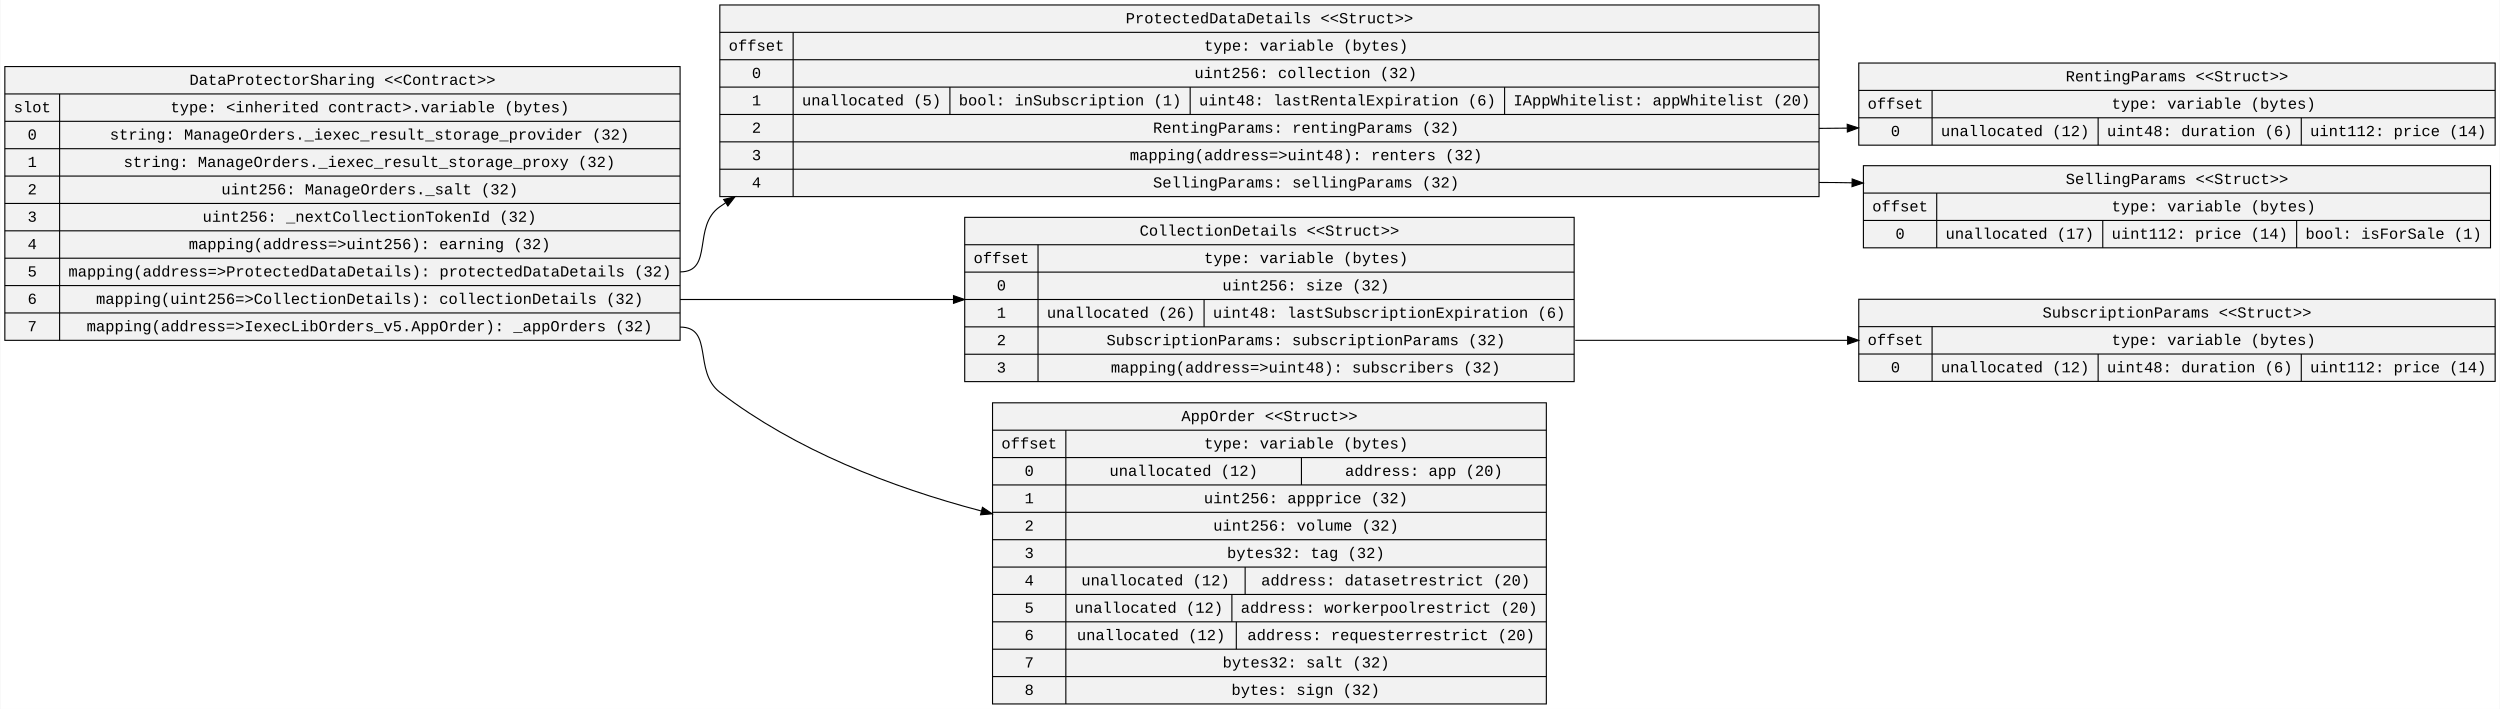
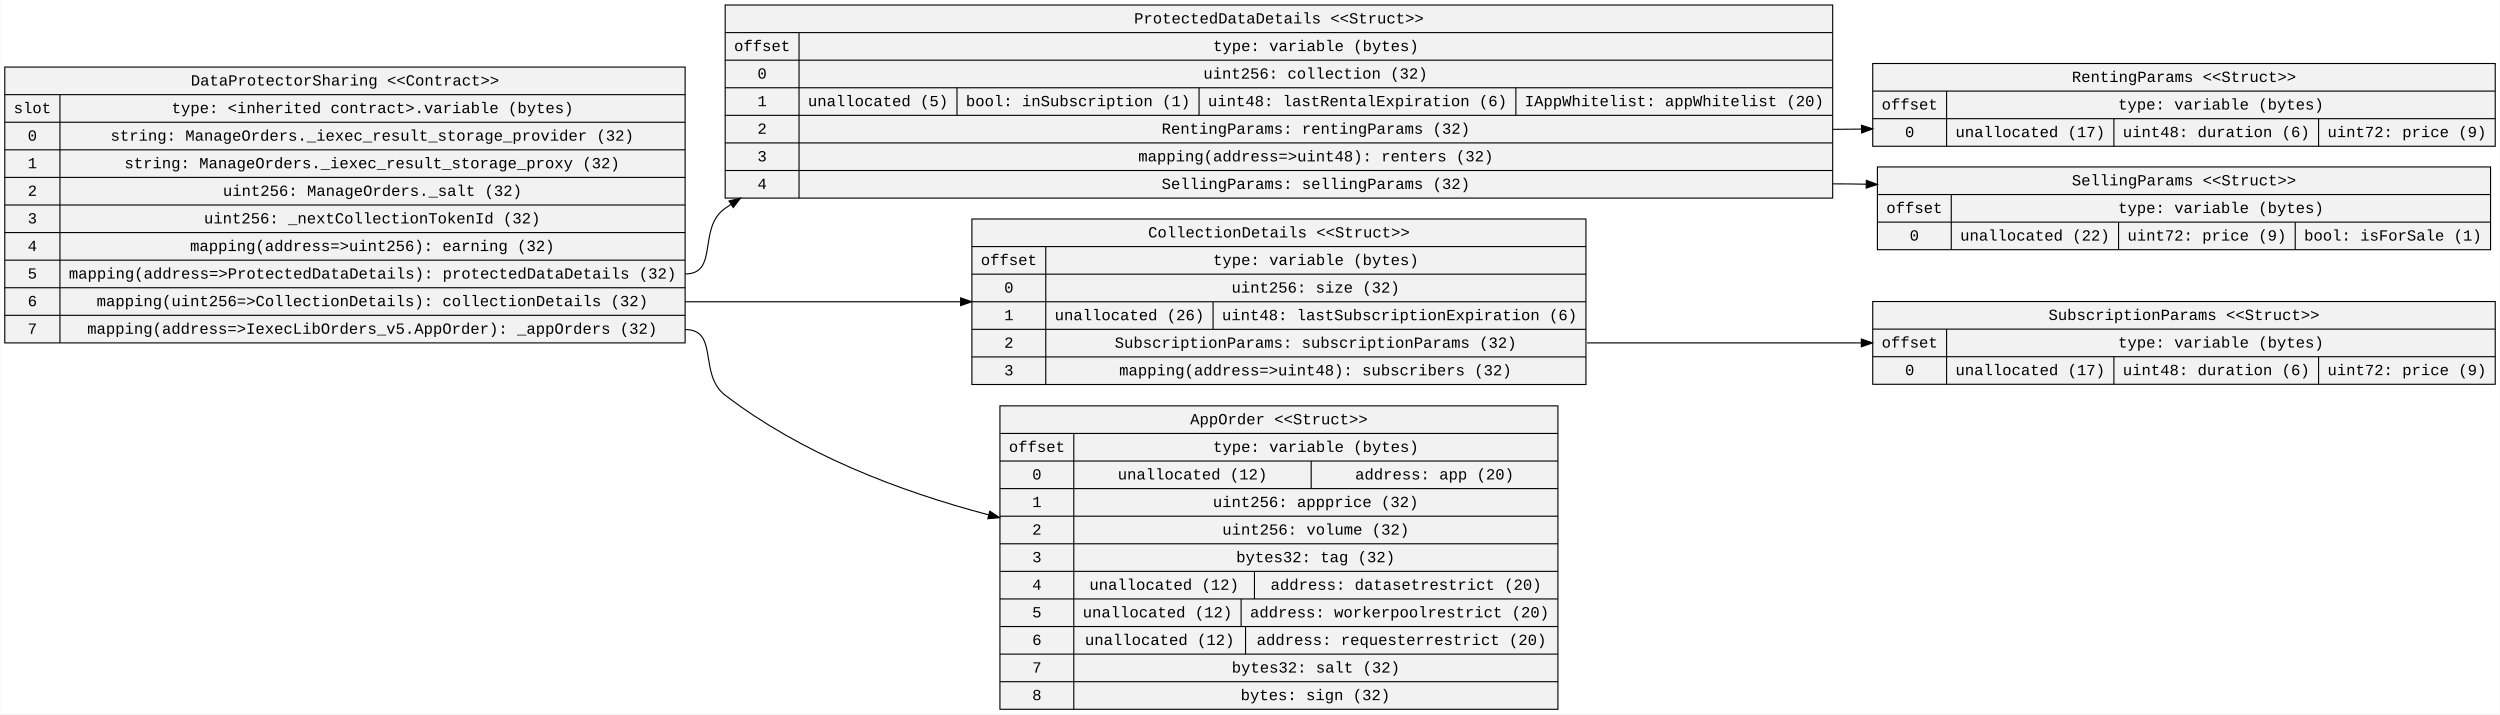
- <svg xmlns="http://www.w3.org/2000/svg" width="2264pt" height="642pt" viewBox="0.00 0.00 2263.93 642.20">
+ <svg xmlns="http://www.w3.org/2000/svg" width="2247pt" height="642pt" viewBox="0.00 0.00 2247.12 642.20">
  <g id="graph0" class="graph" transform="scale(1 1) rotate(0) translate(4 638.2)">
-     <polygon fill="white" stroke="transparent" points="-4,4 -4,-638.2 2259.93,-638.2 2259.93,4 -4,4" />
+     <polygon fill="white" stroke="transparent" points="-4,4 -4,-638.2 2243.12,-638.2 2243.12,4 -4,4" />
    <g id="node1" class="node">
      <polygon fill="#f2f2f2" stroke="black" points="0,-329.9 0,-577.9 611.69,-577.9 611.69,-329.9 0,-329.9" />
      <text text-anchor="middle" x="305.85" y="-561.3" font-family="Courier New" font-size="14.00">DataProtectorSharing &lt;&lt;Contract&gt;&gt;</text>
      <polyline fill="none" stroke="black" points="0,-553.1 611.69,-553.1 " />
      <text text-anchor="middle" x="24.8" y="-536.5" font-family="Courier New" font-size="14.00">slot</text>
      <polyline fill="none" stroke="black" points="0,-528.3 49.61,-528.3 " />
      <text text-anchor="middle" x="24.8" y="-511.7" font-family="Courier New" font-size="14.00">0</text>
      <polyline fill="none" stroke="black" points="0,-503.5 49.61,-503.5 " />
      <text text-anchor="middle" x="24.8" y="-486.9" font-family="Courier New" font-size="14.00">1</text>
      <polyline fill="none" stroke="black" points="0,-478.7 49.61,-478.7 " />
      <text text-anchor="middle" x="24.8" y="-462.1" font-family="Courier New" font-size="14.00">2</text>
      <polyline fill="none" stroke="black" points="0,-453.9 49.61,-453.9 " />
      <text text-anchor="middle" x="24.8" y="-437.3" font-family="Courier New" font-size="14.00">3</text>
      <polyline fill="none" stroke="black" points="0,-429.1 49.61,-429.1 " />
      <text text-anchor="middle" x="24.8" y="-412.5" font-family="Courier New" font-size="14.00">4</text>
      <polyline fill="none" stroke="black" points="0,-404.3 49.61,-404.3 " />
      <text text-anchor="middle" x="24.8" y="-387.7" font-family="Courier New" font-size="14.00">5</text>
      <polyline fill="none" stroke="black" points="0,-379.5 49.61,-379.5 " />
      <text text-anchor="middle" x="24.8" y="-362.9" font-family="Courier New" font-size="14.00">6</text>
      <polyline fill="none" stroke="black" points="0,-354.7 49.61,-354.7 " />
      <text text-anchor="middle" x="24.8" y="-338.1" font-family="Courier New" font-size="14.00">7</text>
      <polyline fill="none" stroke="black" points="49.61,-329.9 49.61,-553.1 " />
      <text text-anchor="middle" x="330.65" y="-536.5" font-family="Courier New" font-size="14.00">type: &lt;inherited contract&gt;.variable (bytes)</text>
      <polyline fill="none" stroke="black" points="49.61,-528.3 611.69,-528.3 " />
      <text text-anchor="middle" x="330.34" y="-511.7" font-family="Courier New" font-size="14.00">string: ManageOrders._iexec_result_storage_provider (32)</text>
      <polyline fill="none" stroke="black" points="49.61,-503.5 611.69,-503.5 " />
      <text text-anchor="middle" x="330.24" y="-486.9" font-family="Courier New" font-size="14.00">string: ManageOrders._iexec_result_storage_proxy (32)</text>
      <polyline fill="none" stroke="black" points="49.61,-478.7 611.69,-478.7 " />
      <text text-anchor="middle" x="330.53" y="-462.1" font-family="Courier New" font-size="14.00">uint256: ManageOrders._salt (32)</text>
      <polyline fill="none" stroke="black" points="49.61,-453.9 611.69,-453.9 " />
      <text text-anchor="middle" x="330.33" y="-437.3" font-family="Courier New" font-size="14.00">uint256: _nextCollectionTokenId (32)</text>
      <polyline fill="none" stroke="black" points="49.61,-429.1 611.69,-429.1 " />
      <text text-anchor="middle" x="330.43" y="-412.5" font-family="Courier New" font-size="14.00">mapping(address=&gt;uint256): earning (32)</text>
      <polyline fill="none" stroke="black" points="49.61,-404.3 611.69,-404.3 " />
      <text text-anchor="middle" x="330.65" y="-387.7" font-family="Courier New" font-size="14.00">mapping(address=&gt;ProtectedDataDetails): protectedDataDetails (32)</text>
      <polyline fill="none" stroke="black" points="49.61,-379.5 611.69,-379.5 " />
      <text text-anchor="middle" x="330.45" y="-362.9" font-family="Courier New" font-size="14.00">mapping(uint256=&gt;CollectionDetails): collectionDetails (32)</text>
      <polyline fill="none" stroke="black" points="49.61,-354.7 611.69,-354.7 " />
      <text text-anchor="middle" x="330.35" y="-338.1" font-family="Courier New" font-size="14.00">mapping(address=&gt;IexecLibOrders_v5.AppOrder): _appOrders (32)</text>
    </g>
    <g id="node4" class="node">
      <polygon fill="#f2f2f2" stroke="black" points="647.69,-460.1 647.69,-633.7 1643.44,-633.7 1643.44,-460.1 647.69,-460.1" />
      <text text-anchor="middle" x="1145.57" y="-617.1" font-family="Courier New" font-size="14.00">ProtectedDataDetails &lt;&lt;Struct&gt;&gt;</text>
      <polyline fill="none" stroke="black" points="647.69,-608.9 1643.44,-608.9 " />
      <text text-anchor="middle" x="680.9" y="-592.3" font-family="Courier New" font-size="14.00">offset</text>
      <polyline fill="none" stroke="black" points="647.69,-584.1 714.1,-584.1 " />
      <text text-anchor="middle" x="680.9" y="-567.5" font-family="Courier New" font-size="14.00">0</text>
      <polyline fill="none" stroke="black" points="647.69,-559.3 714.1,-559.3 " />
      <text text-anchor="middle" x="680.9" y="-542.7" font-family="Courier New" font-size="14.00">1</text>
      <polyline fill="none" stroke="black" points="647.69,-534.5 714.1,-534.5 " />
      <text text-anchor="middle" x="680.9" y="-517.9" font-family="Courier New" font-size="14.00">2</text>
      <polyline fill="none" stroke="black" points="647.69,-509.7 714.1,-509.7 " />
      <text text-anchor="middle" x="680.9" y="-493.1" font-family="Courier New" font-size="14.00">3</text>
      <polyline fill="none" stroke="black" points="647.69,-484.9 714.1,-484.9 " />
      <text text-anchor="middle" x="680.9" y="-468.3" font-family="Courier New" font-size="14.00">4</text>
      <polyline fill="none" stroke="black" points="714.1,-460.1 714.1,-608.9 " />
      <text text-anchor="middle" x="1178.77" y="-592.3" font-family="Courier New" font-size="14.00">type: variable (bytes)</text>
      <polyline fill="none" stroke="black" points="714.1,-584.1 1643.44,-584.1 " />
      <text text-anchor="middle" x="1178.42" y="-567.5" font-family="Courier New" font-size="14.00">uint256: collection (32)</text>
      <polyline fill="none" stroke="black" points="714.1,-559.3 1643.44,-559.3 " />
      <text text-anchor="middle" x="785.11" y="-542.7" font-family="Courier New" font-size="14.00">unallocated (5)</text>
      <polyline fill="none" stroke="black" points="856.12,-534.5 856.12,-559.3 " />
      <text text-anchor="middle" x="964.94" y="-542.7" font-family="Courier New" font-size="14.00">bool: inSubscription (1)</text>
      <polyline fill="none" stroke="black" points="1073.76,-534.5 1073.76,-559.3 " />
      <text text-anchor="middle" x="1216.18" y="-542.7" font-family="Courier New" font-size="14.00">uint48: lastRentalExpiration (6)</text>
      <polyline fill="none" stroke="black" points="1358.6,-534.5 1358.6,-559.3 " />
      <text text-anchor="middle" x="1501.02" y="-542.7" font-family="Courier New" font-size="14.00">IAppWhitelist: appWhitelist (20)</text>
      <polyline fill="none" stroke="black" points="714.1,-534.5 1643.44,-534.5 " />
      <text text-anchor="middle" x="1178.73" y="-517.9" font-family="Courier New" font-size="14.00">RentingParams: rentingParams (32)</text>
      <polyline fill="none" stroke="black" points="714.1,-509.7 1643.44,-509.7 " />
      <text text-anchor="middle" x="1178.73" y="-493.1" font-family="Courier New" font-size="14.00">mapping(address=&gt;uint48): renters (32)</text>
      <polyline fill="none" stroke="black" points="714.1,-484.9 1643.44,-484.9 " />
      <text text-anchor="middle" x="1178.73" y="-468.3" font-family="Courier New" font-size="14.00">SellingParams: sellingParams (32)</text>
    </g>
    <g id="edge1" class="edge">
      <path fill="none" stroke="black" d="M611.69,-391.9C642.41,-391.9 622.46,-433.38 647.69,-450.9 649.39,-452.07 651.09,-453.24 652.8,-454.38" />
      <polygon fill="black" stroke="black" points="651.16,-457.49 661.45,-460.01 654.98,-451.62 651.16,-457.49" />
    </g>
    <g id="node6" class="node">
      <polygon fill="#f2f2f2" stroke="black" points="869.53,-292.5 869.53,-441.3 1421.61,-441.3 1421.61,-292.5 869.53,-292.5" />
      <text text-anchor="middle" x="1145.57" y="-424.7" font-family="Courier New" font-size="14.00">CollectionDetails &lt;&lt;Struct&gt;&gt;</text>
      <polyline fill="none" stroke="black" points="869.53,-416.5 1421.61,-416.5 " />
      <text text-anchor="middle" x="902.73" y="-399.9" font-family="Courier New" font-size="14.00">offset</text>
      <polyline fill="none" stroke="black" points="869.53,-391.7 935.94,-391.7 " />
      <text text-anchor="middle" x="902.73" y="-375.1" font-family="Courier New" font-size="14.00">0</text>
      <polyline fill="none" stroke="black" points="869.53,-366.9 935.94,-366.9 " />
      <text text-anchor="middle" x="902.73" y="-350.3" font-family="Courier New" font-size="14.00">1</text>
      <polyline fill="none" stroke="black" points="869.53,-342.1 935.94,-342.1 " />
      <text text-anchor="middle" x="902.73" y="-325.5" font-family="Courier New" font-size="14.00">2</text>
      <polyline fill="none" stroke="black" points="869.53,-317.3 935.94,-317.3 " />
      <text text-anchor="middle" x="902.73" y="-300.7" font-family="Courier New" font-size="14.00">3</text>
      <polyline fill="none" stroke="black" points="935.94,-292.5 935.94,-416.5 " />
      <text text-anchor="middle" x="1178.77" y="-399.9" font-family="Courier New" font-size="14.00">type: variable (bytes)</text>
      <polyline fill="none" stroke="black" points="935.94,-391.7 1421.61,-391.7 " />
      <text text-anchor="middle" x="1178.55" y="-375.1" font-family="Courier New" font-size="14.00">uint256: size (32)</text>
      <polyline fill="none" stroke="black" points="935.94,-366.9 1421.61,-366.9 " />
      <text text-anchor="middle" x="1011.15" y="-350.3" font-family="Courier New" font-size="14.00">unallocated (26)</text>
      <polyline fill="none" stroke="black" points="1086.36,-342.1 1086.36,-366.9 " />
      <text text-anchor="middle" x="1253.98" y="-350.3" font-family="Courier New" font-size="14.00">uint48: lastSubscriptionExpiration (6)</text>
      <polyline fill="none" stroke="black" points="935.94,-342.1 1421.61,-342.1 " />
      <text text-anchor="middle" x="1178.57" y="-325.5" font-family="Courier New" font-size="14.00">SubscriptionParams: subscriptionParams (32)</text>
      <polyline fill="none" stroke="black" points="935.94,-317.3 1421.61,-317.3 " />
      <text text-anchor="middle" x="1178.36" y="-300.7" font-family="Courier New" font-size="14.00">mapping(address=&gt;uint48): subscribers (32)</text>
    </g>
    <g id="edge2" class="edge">
      <path fill="none" stroke="black" d="M611.69,-366.9C691.98,-366.9 779.08,-366.9 859.14,-366.9" />
      <polygon fill="black" stroke="black" points="859.37,-370.4 869.37,-366.9 859.37,-363.4 859.37,-370.4" />
    </g>
    <g id="node7" class="node">
      <polygon fill="#f2f2f2" stroke="black" points="894.73,-0.5 894.73,-273.3 1396.41,-273.3 1396.41,-0.5 894.73,-0.5" />
      <text text-anchor="middle" x="1145.57" y="-256.7" font-family="Courier New" font-size="14.00">AppOrder &lt;&lt;Struct&gt;&gt;</text>
      <polyline fill="none" stroke="black" points="894.73,-248.5 1396.41,-248.5 " />
      <text text-anchor="middle" x="927.94" y="-231.9" font-family="Courier New" font-size="14.00">offset</text>
      <polyline fill="none" stroke="black" points="894.73,-223.7 961.14,-223.7 " />
      <text text-anchor="middle" x="927.94" y="-207.1" font-family="Courier New" font-size="14.00">0</text>
      <polyline fill="none" stroke="black" points="894.73,-198.9 961.14,-198.9 " />
      <text text-anchor="middle" x="927.94" y="-182.3" font-family="Courier New" font-size="14.00">1</text>
      <polyline fill="none" stroke="black" points="894.73,-174.1 961.14,-174.1 " />
      <text text-anchor="middle" x="927.94" y="-157.5" font-family="Courier New" font-size="14.00">2</text>
      <polyline fill="none" stroke="black" points="894.73,-149.3 961.14,-149.3 " />
      <text text-anchor="middle" x="927.94" y="-132.7" font-family="Courier New" font-size="14.00">3</text>
      <polyline fill="none" stroke="black" points="894.73,-124.5 961.14,-124.5 " />
      <text text-anchor="middle" x="927.94" y="-107.9" font-family="Courier New" font-size="14.00">4</text>
      <polyline fill="none" stroke="black" points="894.73,-99.7 961.14,-99.7 " />
      <text text-anchor="middle" x="927.94" y="-83.1" font-family="Courier New" font-size="14.00">5</text>
      <polyline fill="none" stroke="black" points="894.73,-74.9 961.14,-74.9 " />
      <text text-anchor="middle" x="927.94" y="-58.3" font-family="Courier New" font-size="14.00">6</text>
      <polyline fill="none" stroke="black" points="894.73,-50.1 961.14,-50.1 " />
      <text text-anchor="middle" x="927.94" y="-33.5" font-family="Courier New" font-size="14.00">7</text>
      <polyline fill="none" stroke="black" points="894.73,-25.3 961.14,-25.3 " />
      <text text-anchor="middle" x="927.94" y="-8.7" font-family="Courier New" font-size="14.00">8</text>
      <polyline fill="none" stroke="black" points="961.14,-0.5 961.14,-248.5 " />
      <text text-anchor="middle" x="1178.77" y="-231.9" font-family="Courier New" font-size="14.00">type: variable (bytes)</text>
      <polyline fill="none" stroke="black" points="961.14,-223.7 1396.41,-223.7 " />
      <text text-anchor="middle" x="1067.85" y="-207.1" font-family="Courier New" font-size="14.00">unallocated (12)</text>
      <polyline fill="none" stroke="black" points="1174.56,-198.9 1174.56,-223.7 " />
      <text text-anchor="middle" x="1285.47" y="-207.1" font-family="Courier New" font-size="14.00">address: app (20)</text>
      <polyline fill="none" stroke="black" points="961.14,-198.9 1396.41,-198.9 " />
      <text text-anchor="middle" x="1178.56" y="-182.3" font-family="Courier New" font-size="14.00">uint256: appprice (32)</text>
      <polyline fill="none" stroke="black" points="961.14,-174.1 1396.41,-174.1 " />
      <text text-anchor="middle" x="1178.65" y="-157.5" font-family="Courier New" font-size="14.00">uint256: volume (32)</text>
      <polyline fill="none" stroke="black" points="961.14,-149.3 1396.41,-149.3 " />
      <text text-anchor="middle" x="1178.55" y="-132.7" font-family="Courier New" font-size="14.00">bytes32: tag (32)</text>
      <polyline fill="none" stroke="black" points="961.14,-124.5 1396.41,-124.5 " />
      <text text-anchor="middle" x="1042.35" y="-107.9" font-family="Courier New" font-size="14.00">unallocated (12)</text>
      <polyline fill="none" stroke="black" points="1123.56,-99.7 1123.56,-124.5 " />
      <text text-anchor="middle" x="1259.88" y="-107.9" font-family="Courier New" font-size="14.00">address: datasetrestrict (20)</text>
      <polyline fill="none" stroke="black" points="961.14,-99.7 1396.41,-99.7 " />
      <text text-anchor="middle" x="1036.35" y="-83.1" font-family="Courier New" font-size="14.00">unallocated (12)</text>
      <polyline fill="none" stroke="black" points="1111.56,-74.9 1111.56,-99.7 " />
      <text text-anchor="middle" x="1253.98" y="-83.1" font-family="Courier New" font-size="14.00">address: workerpoolrestrict (20)</text>
      <polyline fill="none" stroke="black" points="961.14,-74.9 1396.41,-74.9 " />
      <text text-anchor="middle" x="1038.35" y="-58.3" font-family="Courier New" font-size="14.00">unallocated (12)</text>
      <polyline fill="none" stroke="black" points="1115.56,-50.1 1115.56,-74.9 " />
      <text text-anchor="middle" x="1255.78" y="-58.3" font-family="Courier New" font-size="14.00">address: requesterrestrict (20)</text>
      <polyline fill="none" stroke="black" points="961.14,-50.1 1396.41,-50.1 " />
      <text text-anchor="middle" x="1178.75" y="-33.5" font-family="Courier New" font-size="14.00">bytes32: salt (32)</text>
      <polyline fill="none" stroke="black" points="961.14,-25.3 1396.41,-25.3 " />
      <text text-anchor="middle" x="1178.35" y="-8.7" font-family="Courier New" font-size="14.00">bytes: sign (32)</text>
    </g>
    <g id="edge3" class="edge">
      <path fill="none" stroke="black" d="M611.69,-341.9C642.41,-341.9 623.32,-301.6 647.69,-282.9 715.99,-230.51 802.69,-196.89 884.48,-175.32" />
      <polygon fill="black" stroke="black" points="885.62,-178.64 894.43,-172.75 883.87,-171.86 885.62,-178.64" />
    </g>
    <g id="node2" class="node">
-       <polygon fill="#f2f2f2" stroke="black" points="1679.44,-506.7 1679.44,-581.1 2255.93,-581.1 2255.93,-506.7 1679.44,-506.7" />
-       <text text-anchor="middle" x="1967.69" y="-564.5" font-family="Courier New" font-size="14.00">RentingParams &lt;&lt;Struct&gt;&gt;</text>
-       <polyline fill="none" stroke="black" points="1679.44,-556.3 2255.93,-556.3 " />
+       <polygon fill="#f2f2f2" stroke="black" points="1679.44,-506.7 1679.44,-581.1 2239.12,-581.1 2239.12,-506.7 1679.44,-506.7" />
+       <text text-anchor="middle" x="1959.28" y="-564.5" font-family="Courier New" font-size="14.00">RentingParams &lt;&lt;Struct&gt;&gt;</text>
+       <polyline fill="none" stroke="black" points="1679.44,-556.3 2239.12,-556.3 " />
      <text text-anchor="middle" x="1712.65" y="-539.7" font-family="Courier New" font-size="14.00">offset</text>
      <polyline fill="none" stroke="black" points="1679.44,-531.5 1745.85,-531.5 " />
      <text text-anchor="middle" x="1712.65" y="-514.9" font-family="Courier New" font-size="14.00">0</text>
      <polyline fill="none" stroke="black" points="1745.85,-506.7 1745.85,-556.3 " />
-       <text text-anchor="middle" x="2000.89" y="-539.7" font-family="Courier New" font-size="14.00">type: variable (bytes)</text>
-       <polyline fill="none" stroke="black" points="1745.85,-531.5 2255.93,-531.5 " />
-       <text text-anchor="middle" x="1821.06" y="-514.9" font-family="Courier New" font-size="14.00">unallocated (12)</text>
+       <text text-anchor="middle" x="1992.49" y="-539.7" font-family="Courier New" font-size="14.00">type: variable (bytes)</text>
+       <polyline fill="none" stroke="black" points="1745.85,-531.5 2239.12,-531.5 " />
+       <text text-anchor="middle" x="1821.06" y="-514.9" font-family="Courier New" font-size="14.00">unallocated (17)</text>
      <polyline fill="none" stroke="black" points="1896.27,-506.7 1896.27,-531.5 " />
      <text text-anchor="middle" x="1988.29" y="-514.9" font-family="Courier New" font-size="14.00">uint48: duration (6)</text>
      <polyline fill="none" stroke="black" points="2080.3,-506.7 2080.3,-531.5 " />
-       <text text-anchor="middle" x="2168.11" y="-514.9" font-family="Courier New" font-size="14.00">uint112: price (14)</text>
+       <text text-anchor="middle" x="2159.71" y="-514.9" font-family="Courier New" font-size="14.00">uint72: price (9)</text>
    </g>
    <g id="node3" class="node">
-       <polygon fill="#f2f2f2" stroke="black" points="1683.64,-413.7 1683.64,-488.1 2251.73,-488.1 2251.73,-413.7 1683.64,-413.7" />
-       <text text-anchor="middle" x="1967.69" y="-471.5" font-family="Courier New" font-size="14.00">SellingParams &lt;&lt;Struct&gt;&gt;</text>
-       <polyline fill="none" stroke="black" points="1683.64,-463.3 2251.73,-463.3 " />
+       <polygon fill="#f2f2f2" stroke="black" points="1683.64,-413.7 1683.64,-488.1 2234.92,-488.1 2234.92,-413.7 1683.64,-413.7" />
+       <text text-anchor="middle" x="1959.28" y="-471.5" font-family="Courier New" font-size="14.00">SellingParams &lt;&lt;Struct&gt;&gt;</text>
+       <polyline fill="none" stroke="black" points="1683.64,-463.3 2234.92,-463.3 " />
      <text text-anchor="middle" x="1716.85" y="-446.7" font-family="Courier New" font-size="14.00">offset</text>
      <polyline fill="none" stroke="black" points="1683.64,-438.5 1750.05,-438.5 " />
      <text text-anchor="middle" x="1716.85" y="-421.9" font-family="Courier New" font-size="14.00">0</text>
      <polyline fill="none" stroke="black" points="1750.05,-413.7 1750.05,-463.3 " />
-       <text text-anchor="middle" x="2000.89" y="-446.7" font-family="Courier New" font-size="14.00">type: variable (bytes)</text>
-       <polyline fill="none" stroke="black" points="1750.05,-438.5 2251.73,-438.5 " />
-       <text text-anchor="middle" x="1825.26" y="-421.9" font-family="Courier New" font-size="14.00">unallocated (17)</text>
+       <text text-anchor="middle" x="1992.49" y="-446.7" font-family="Courier New" font-size="14.00">type: variable (bytes)</text>
+       <polyline fill="none" stroke="black" points="1750.05,-438.5 2234.92,-438.5 " />
+       <text text-anchor="middle" x="1825.26" y="-421.9" font-family="Courier New" font-size="14.00">unallocated (22)</text>
      <polyline fill="none" stroke="black" points="1900.47,-413.7 1900.47,-438.5 " />
-       <text text-anchor="middle" x="1988.29" y="-421.9" font-family="Courier New" font-size="14.00">uint112: price (14)</text>
-       <polyline fill="none" stroke="black" points="2076.1,-413.7 2076.1,-438.5 " />
-       <text text-anchor="middle" x="2163.91" y="-421.9" font-family="Courier New" font-size="14.00">bool: isForSale (1)</text>
+       <text text-anchor="middle" x="1979.89" y="-421.9" font-family="Courier New" font-size="14.00">uint72: price (9)</text>
+       <polyline fill="none" stroke="black" points="2059.3,-413.7 2059.3,-438.5 " />
+       <text text-anchor="middle" x="2147.11" y="-421.9" font-family="Courier New" font-size="14.00">bool: isForSale (1)</text>
    </g>
    <g id="edge4" class="edge">
-       <path fill="none" stroke="black" d="M1643.44,-521.9C1651.83,-521.9 1660.34,-521.97 1668.93,-522.12" />
-       <polygon fill="black" stroke="black" points="1668.97,-525.62 1679.04,-522.31 1669.11,-518.62 1668.97,-525.62" />
+       <path fill="none" stroke="black" d="M1643.44,-521.9C1651.91,-521.9 1660.5,-521.98 1669.17,-522.13" />
+       <polygon fill="black" stroke="black" points="1669.32,-525.63 1679.39,-522.34 1669.46,-518.64 1669.32,-525.63" />
    </g>
    <g id="edge5" class="edge">
-       <path fill="none" stroke="black" d="M1643.44,-472.9C1653.25,-472.9 1663.22,-472.8 1673.29,-472.61" />
-       <polygon fill="black" stroke="black" points="1673.47,-476.1 1683.39,-472.39 1673.31,-469.11 1673.47,-476.1" />
+       <path fill="none" stroke="black" d="M1643.44,-472.9C1653.31,-472.9 1663.34,-472.79 1673.47,-472.59" />
+       <polygon fill="black" stroke="black" points="1673.71,-476.08 1683.63,-472.36 1673.55,-469.09 1673.71,-476.08" />
    </g>
    <g id="node5" class="node">
-       <polygon fill="#f2f2f2" stroke="black" points="1679.44,-292.7 1679.44,-367.1 2255.93,-367.1 2255.93,-292.7 1679.44,-292.7" />
-       <text text-anchor="middle" x="1967.69" y="-350.5" font-family="Courier New" font-size="14.00">SubscriptionParams &lt;&lt;Struct&gt;&gt;</text>
-       <polyline fill="none" stroke="black" points="1679.44,-342.3 2255.93,-342.3 " />
+       <polygon fill="#f2f2f2" stroke="black" points="1679.44,-292.7 1679.44,-367.1 2239.12,-367.1 2239.12,-292.7 1679.44,-292.7" />
+       <text text-anchor="middle" x="1959.28" y="-350.5" font-family="Courier New" font-size="14.00">SubscriptionParams &lt;&lt;Struct&gt;&gt;</text>
+       <polyline fill="none" stroke="black" points="1679.44,-342.3 2239.12,-342.3 " />
      <text text-anchor="middle" x="1712.65" y="-325.7" font-family="Courier New" font-size="14.00">offset</text>
      <polyline fill="none" stroke="black" points="1679.44,-317.5 1745.85,-317.5 " />
      <text text-anchor="middle" x="1712.65" y="-300.9" font-family="Courier New" font-size="14.00">0</text>
      <polyline fill="none" stroke="black" points="1745.85,-292.7 1745.85,-342.3 " />
-       <text text-anchor="middle" x="2000.89" y="-325.7" font-family="Courier New" font-size="14.00">type: variable (bytes)</text>
-       <polyline fill="none" stroke="black" points="1745.85,-317.5 2255.93,-317.5 " />
-       <text text-anchor="middle" x="1821.06" y="-300.9" font-family="Courier New" font-size="14.00">unallocated (12)</text>
+       <text text-anchor="middle" x="1992.49" y="-325.7" font-family="Courier New" font-size="14.00">type: variable (bytes)</text>
+       <polyline fill="none" stroke="black" points="1745.85,-317.5 2239.12,-317.5 " />
+       <text text-anchor="middle" x="1821.06" y="-300.9" font-family="Courier New" font-size="14.00">unallocated (17)</text>
      <polyline fill="none" stroke="black" points="1896.27,-292.7 1896.27,-317.5 " />
      <text text-anchor="middle" x="1988.29" y="-300.9" font-family="Courier New" font-size="14.00">uint48: duration (6)</text>
      <polyline fill="none" stroke="black" points="2080.3,-292.7 2080.3,-317.5 " />
-       <text text-anchor="middle" x="2168.11" y="-300.9" font-family="Courier New" font-size="14.00">uint112: price (14)</text>
+       <text text-anchor="middle" x="2159.71" y="-300.9" font-family="Courier New" font-size="14.00">uint72: price (9)</text>
    </g>
    <g id="edge6" class="edge">
-       <path fill="none" stroke="black" d="M1422.57,-329.9C1502.51,-329.9 1589.07,-329.9 1669.12,-329.9" />
-       <polygon fill="black" stroke="black" points="1669.36,-333.4 1679.36,-329.9 1669.36,-326.4 1669.36,-333.4" />
+       <path fill="none" stroke="black" d="M1422.57,-329.9C1502.51,-329.9 1589.15,-329.9 1668.99,-329.9" />
+       <polygon fill="black" stroke="black" points="1669.2,-333.4 1679.2,-329.9 1669.2,-326.4 1669.2,-333.4" />
    </g>
  </g>
</svg>
